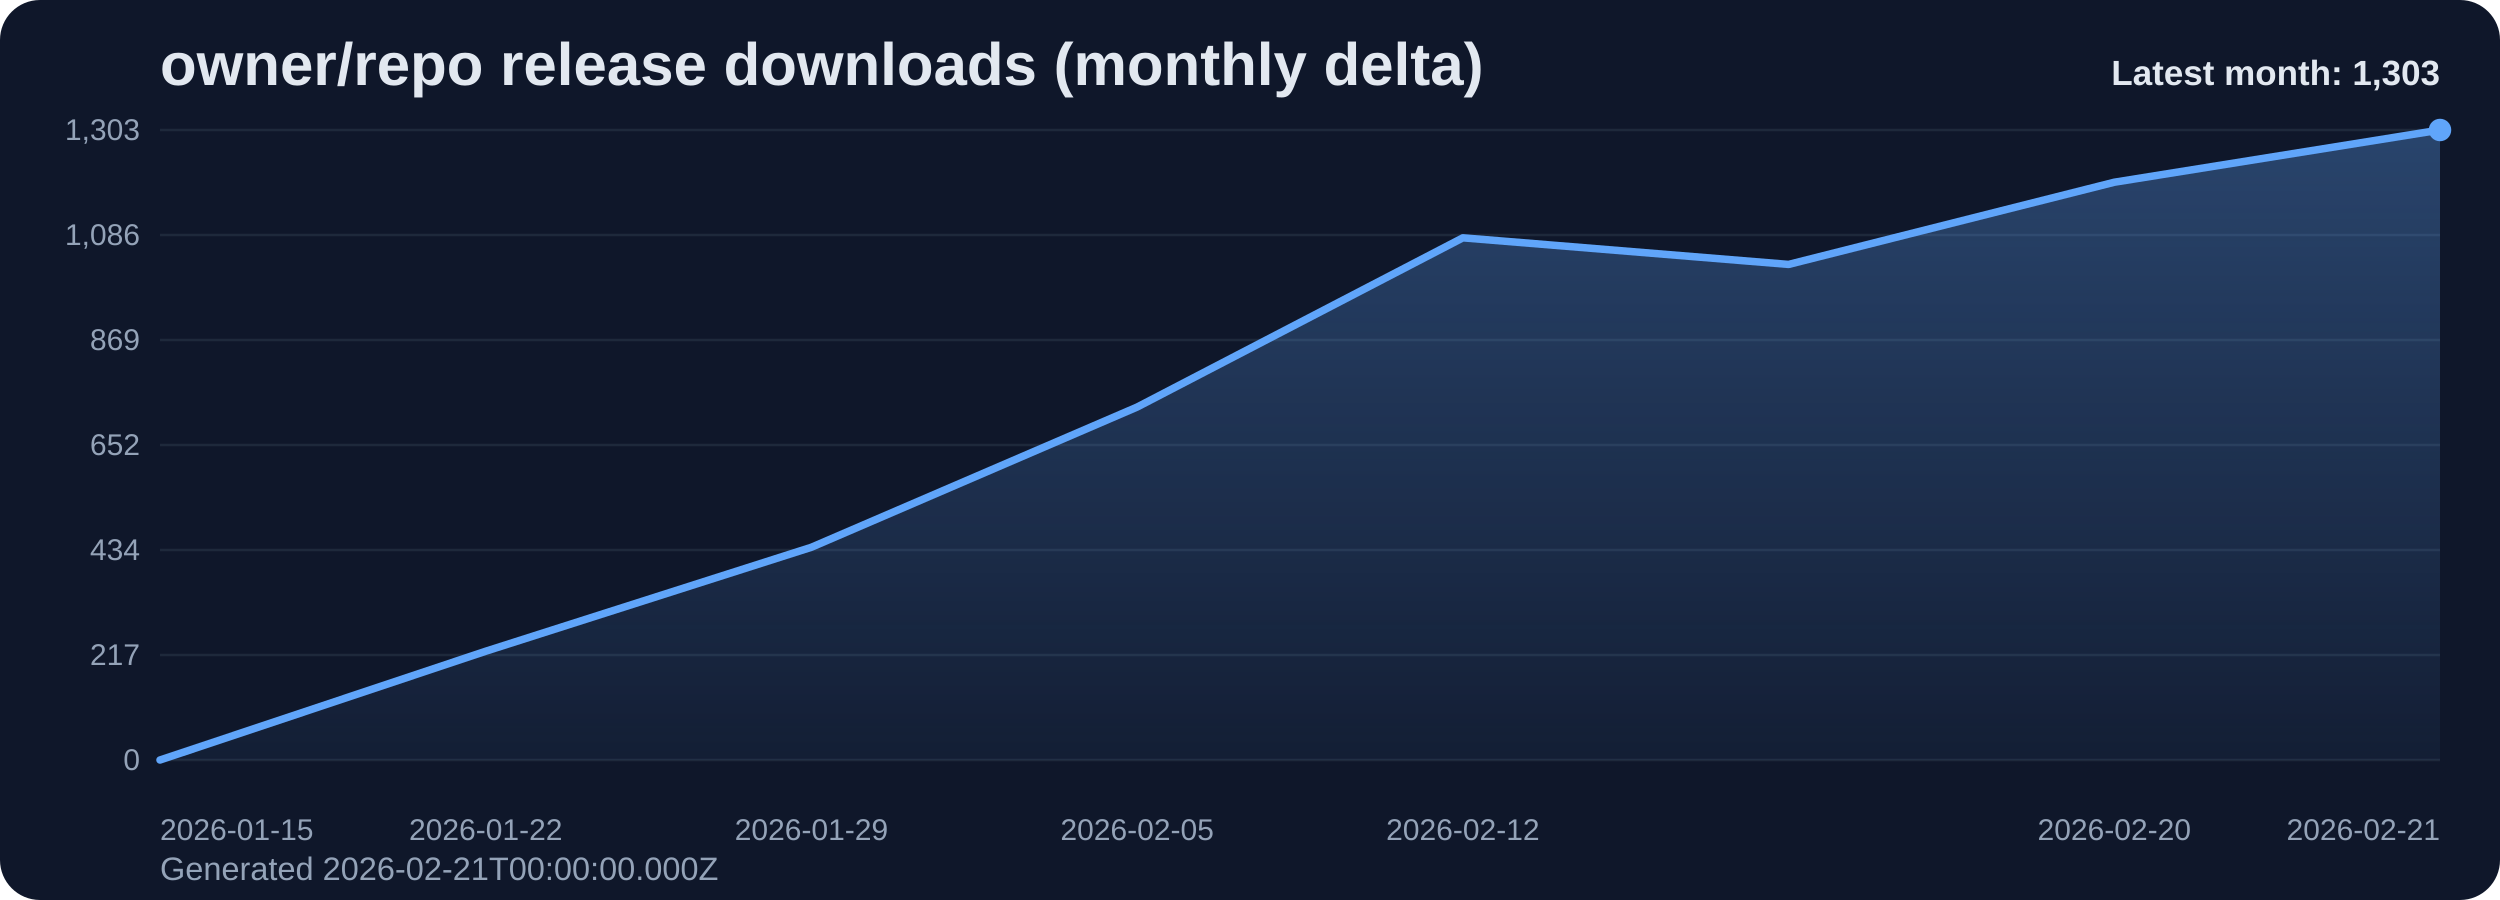
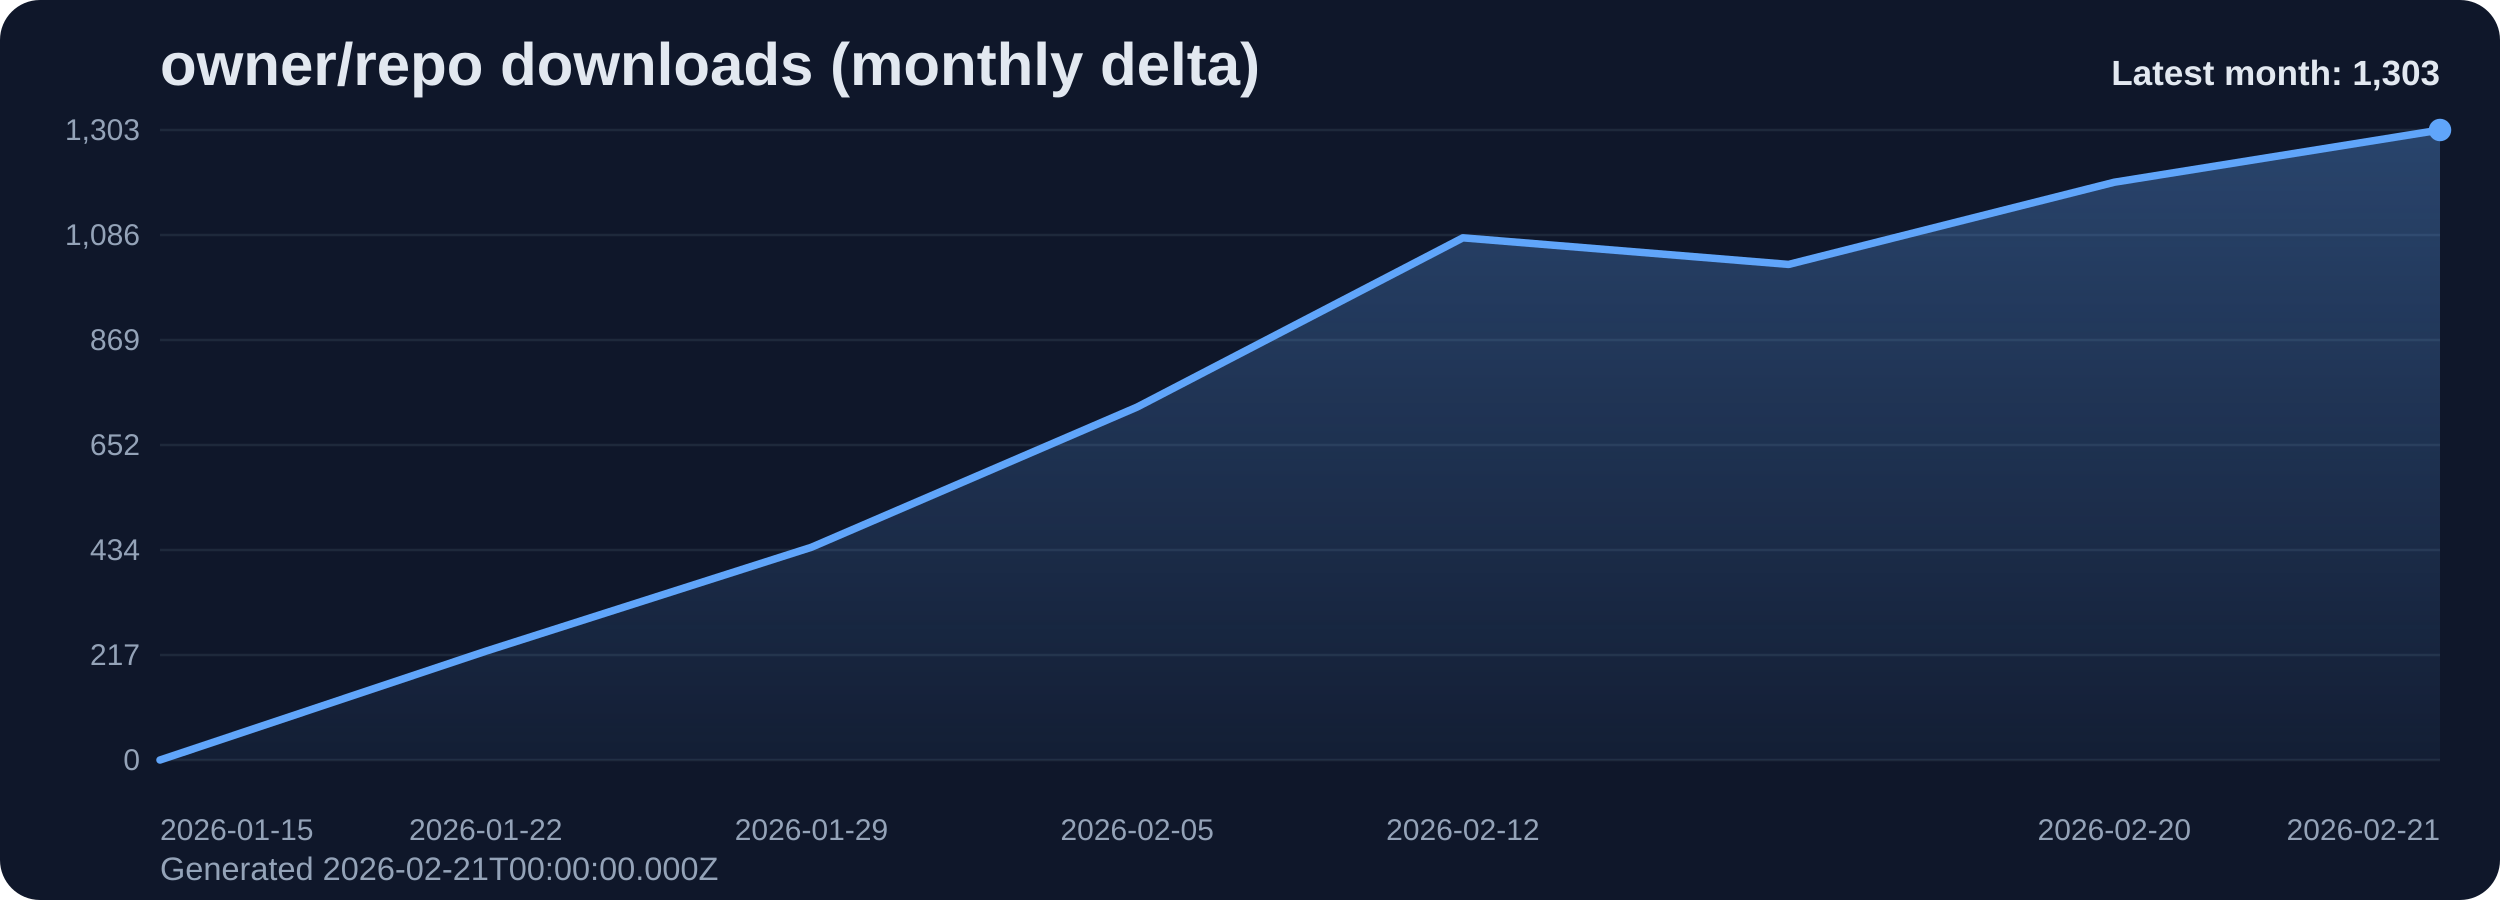
- <svg xmlns="http://www.w3.org/2000/svg" viewBox="0 0 1000 360" role="img" aria-label="owner/repo release downloads (monthly delta) chart">
+ <svg xmlns="http://www.w3.org/2000/svg" viewBox="0 0 1000 360" role="img" aria-label="owner/repo downloads (monthly delta) chart">
  <defs>
    <linearGradient id="fill-monthly-slate" x1="0" y1="0" x2="0" y2="1">
      <stop offset="0%" stop-color="#60a5fa" stop-opacity="0.32" />
      <stop offset="100%" stop-color="#60a5fa" stop-opacity="0.05" />
    </linearGradient>
    <style>
      .bg { fill: #0f172a; }
      .title { font: 700 24px Arial, sans-serif; fill: #e2e8f0; }
      .sub { font: 400 13px Arial, sans-serif; fill: #94a3b8; }
      .grid { stroke: #1e293b; stroke-width: 1; }
      .axis { font: 400 12px Arial, sans-serif; fill: #94a3b8; }
      .line { fill: none; stroke: #60a5fa; stroke-width: 3; stroke-linecap: round; stroke-linejoin: round; }
      .dot { fill: #60a5fa; }
      .value { font: 600 11px Arial, sans-serif; fill: #cbd5e1; }
      .latest { font: 700 14px Arial, sans-serif; fill: #e2e8f0; }
    </style>
  </defs>
  <rect class="bg" x="0" y="0" width="1000" height="360" rx="16" />
-   <text class="title" x="64" y="34">owner/repo release downloads (monthly delta)</text>
+   <text class="title" x="64" y="34">owner/repo downloads (monthly delta)</text>
  <text class="sub" x="64" y="352">Generated 2026-02-21T00:00:00.000Z</text>
  <line x1="64" y1="52.00" x2="976" y2="52.00" class="grid" />
  <text x="56" y="56.00" text-anchor="end" class="axis">1,303</text>
  <line x1="64" y1="94.00" x2="976" y2="94.00" class="grid" />
  <text x="56" y="98.00" text-anchor="end" class="axis">1,086</text>
  <line x1="64" y1="136.00" x2="976" y2="136.00" class="grid" />
  <text x="56" y="140.00" text-anchor="end" class="axis">869</text>
  <line x1="64" y1="178.00" x2="976" y2="178.00" class="grid" />
  <text x="56" y="182.00" text-anchor="end" class="axis">652</text>
  <line x1="64" y1="220.00" x2="976" y2="220.00" class="grid" />
  <text x="56" y="224.00" text-anchor="end" class="axis">434</text>
  <line x1="64" y1="262.00" x2="976" y2="262.00" class="grid" />
  <text x="56" y="266.00" text-anchor="end" class="axis">217</text>
  <line x1="64" y1="304.00" x2="976" y2="304.00" class="grid" />
  <text x="56" y="308.00" text-anchor="end" class="axis">0</text>
  <path d="M 64.00 304 L 64.00 304.00 L 194.29 260.49 L 324.57 218.90 L 454.86 162.82 L 585.14 95.13 L 715.43 105.77 L 845.71 72.89 L 976.00 52.00 L 976.00 304 Z" fill="url(#fill-monthly-slate)" />
  <polyline class="line" points="64.00,304.00 194.29,260.49 324.57,218.90 454.86,162.82 585.14,95.13 715.43,105.77 845.71,72.89 976.00,52.00" />
  <circle class="dot" cx="976.00" cy="52.00" r="4.5" />
  <text class="axis" x="64.00" y="336" text-anchor="start">2026-01-15</text>
  <text class="axis" x="194.29" y="336" text-anchor="middle">2026-01-22</text>
  <text class="axis" x="324.57" y="336" text-anchor="middle">2026-01-29</text>
  <text class="axis" x="454.86" y="336" text-anchor="middle">2026-02-05</text>
  <text class="axis" x="585.14" y="336" text-anchor="middle">2026-02-12</text>
  <text class="axis" x="845.71" y="336" text-anchor="middle">2026-02-20</text>
  <text class="axis" x="976.00" y="336" text-anchor="end">2026-02-21</text>
  <text class="latest" x="976" y="34" text-anchor="end">Latest month: 1,303</text>
</svg>
